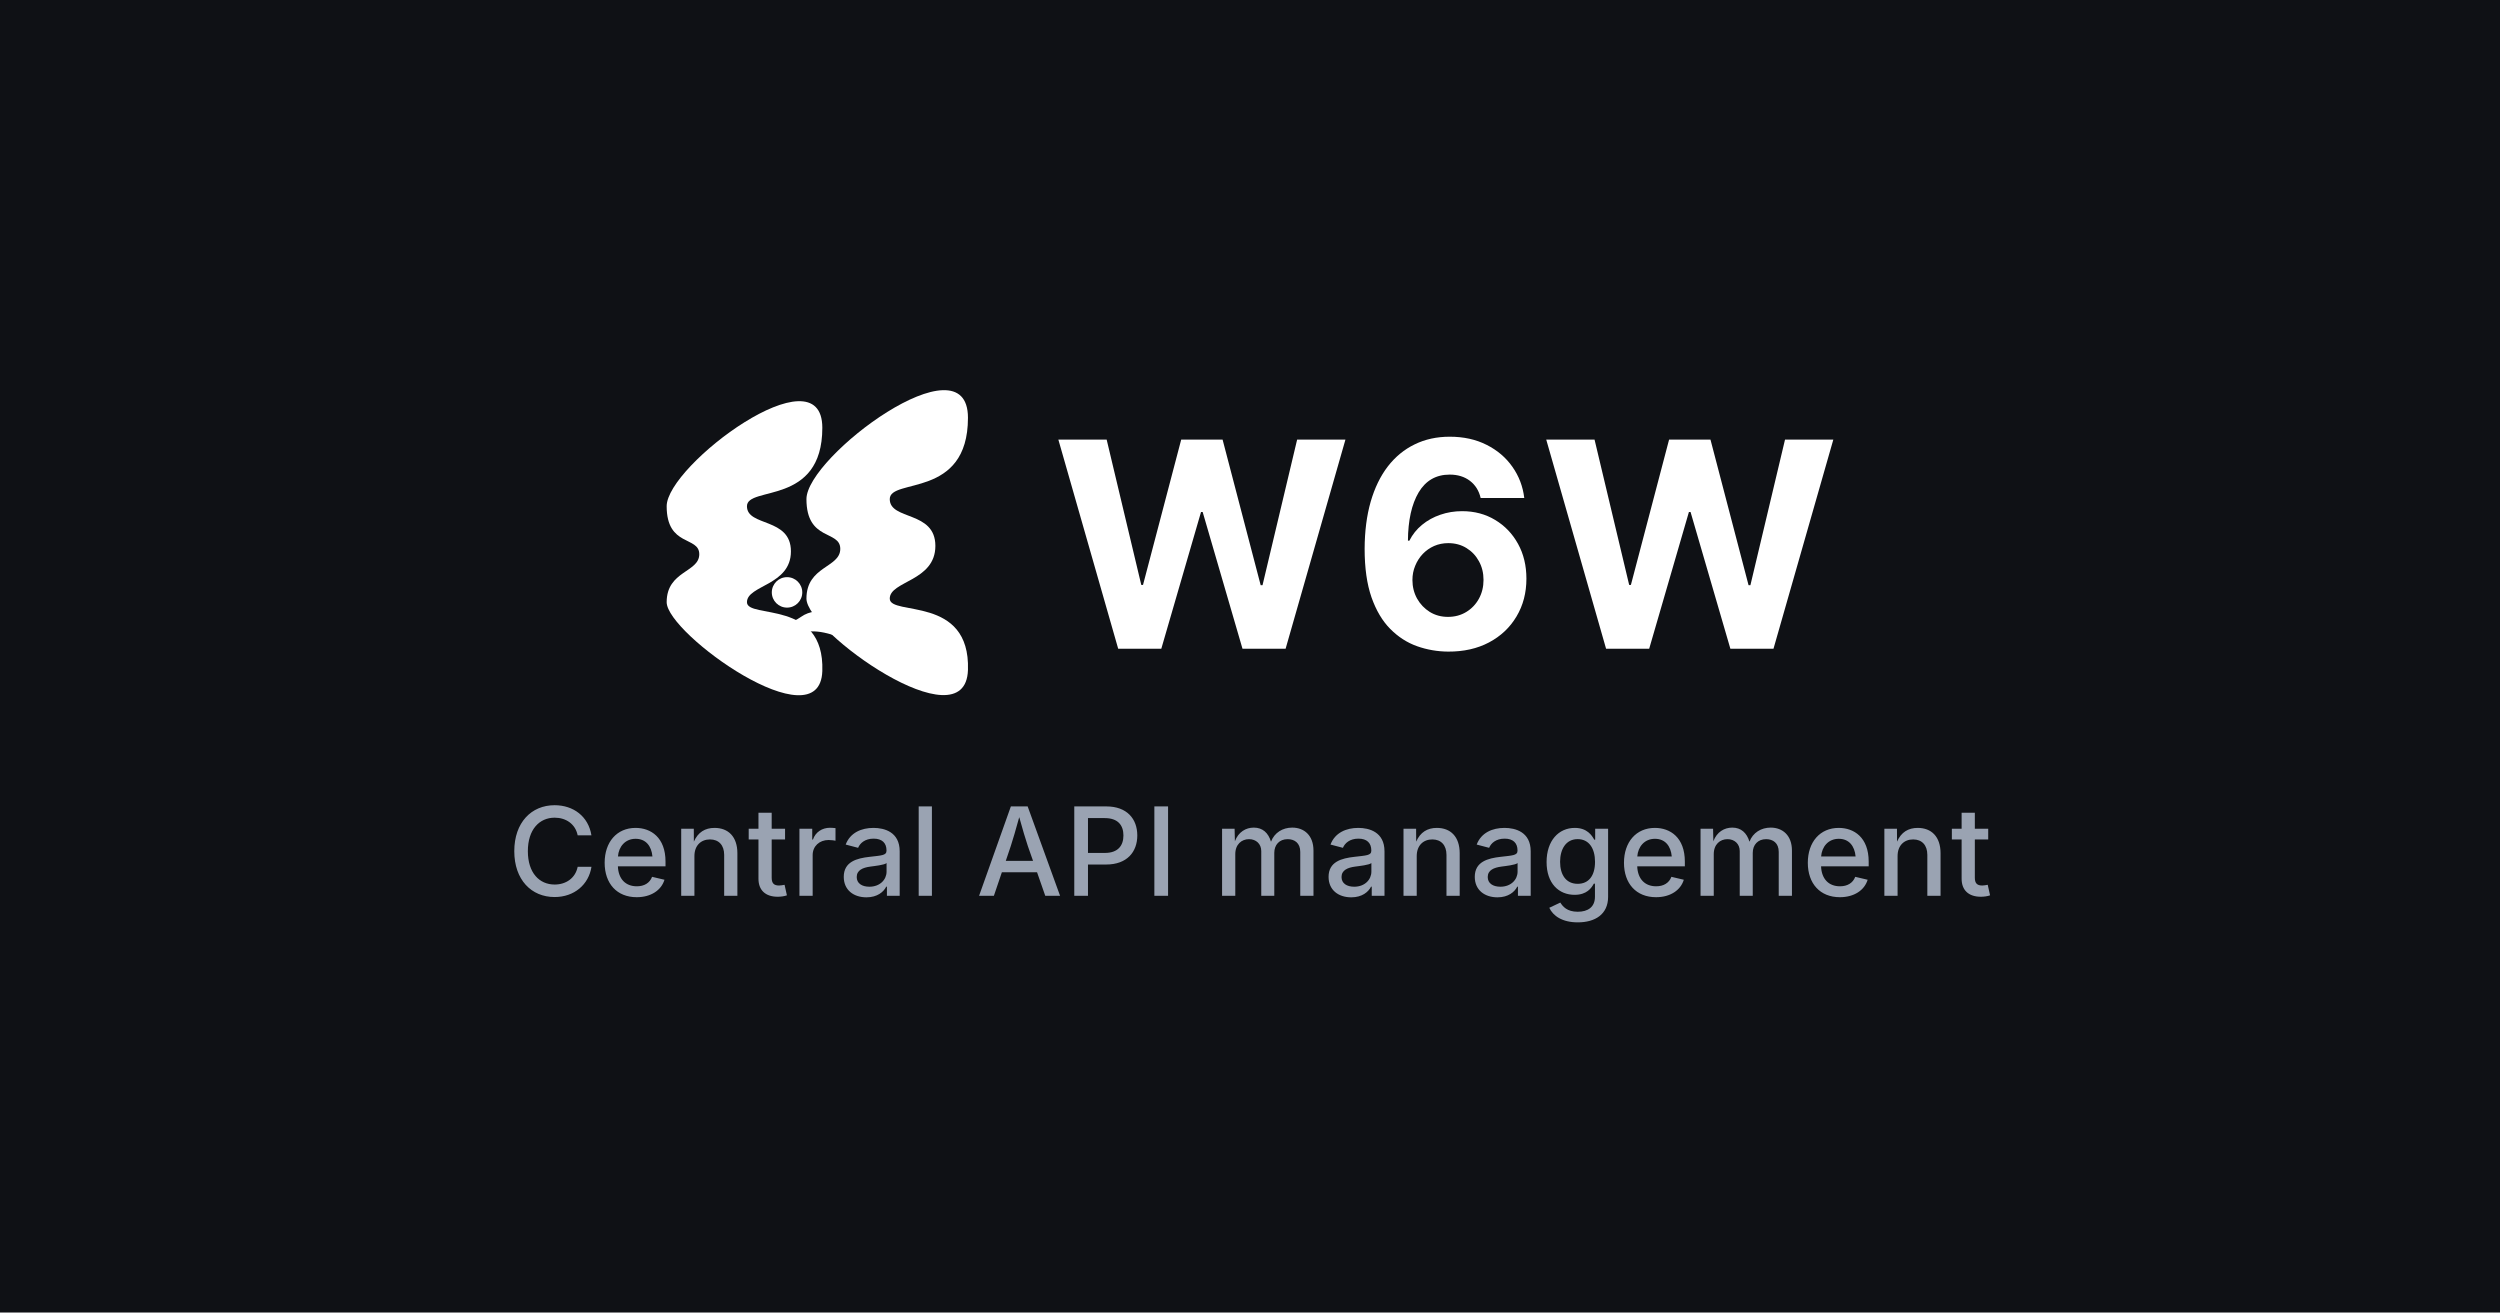
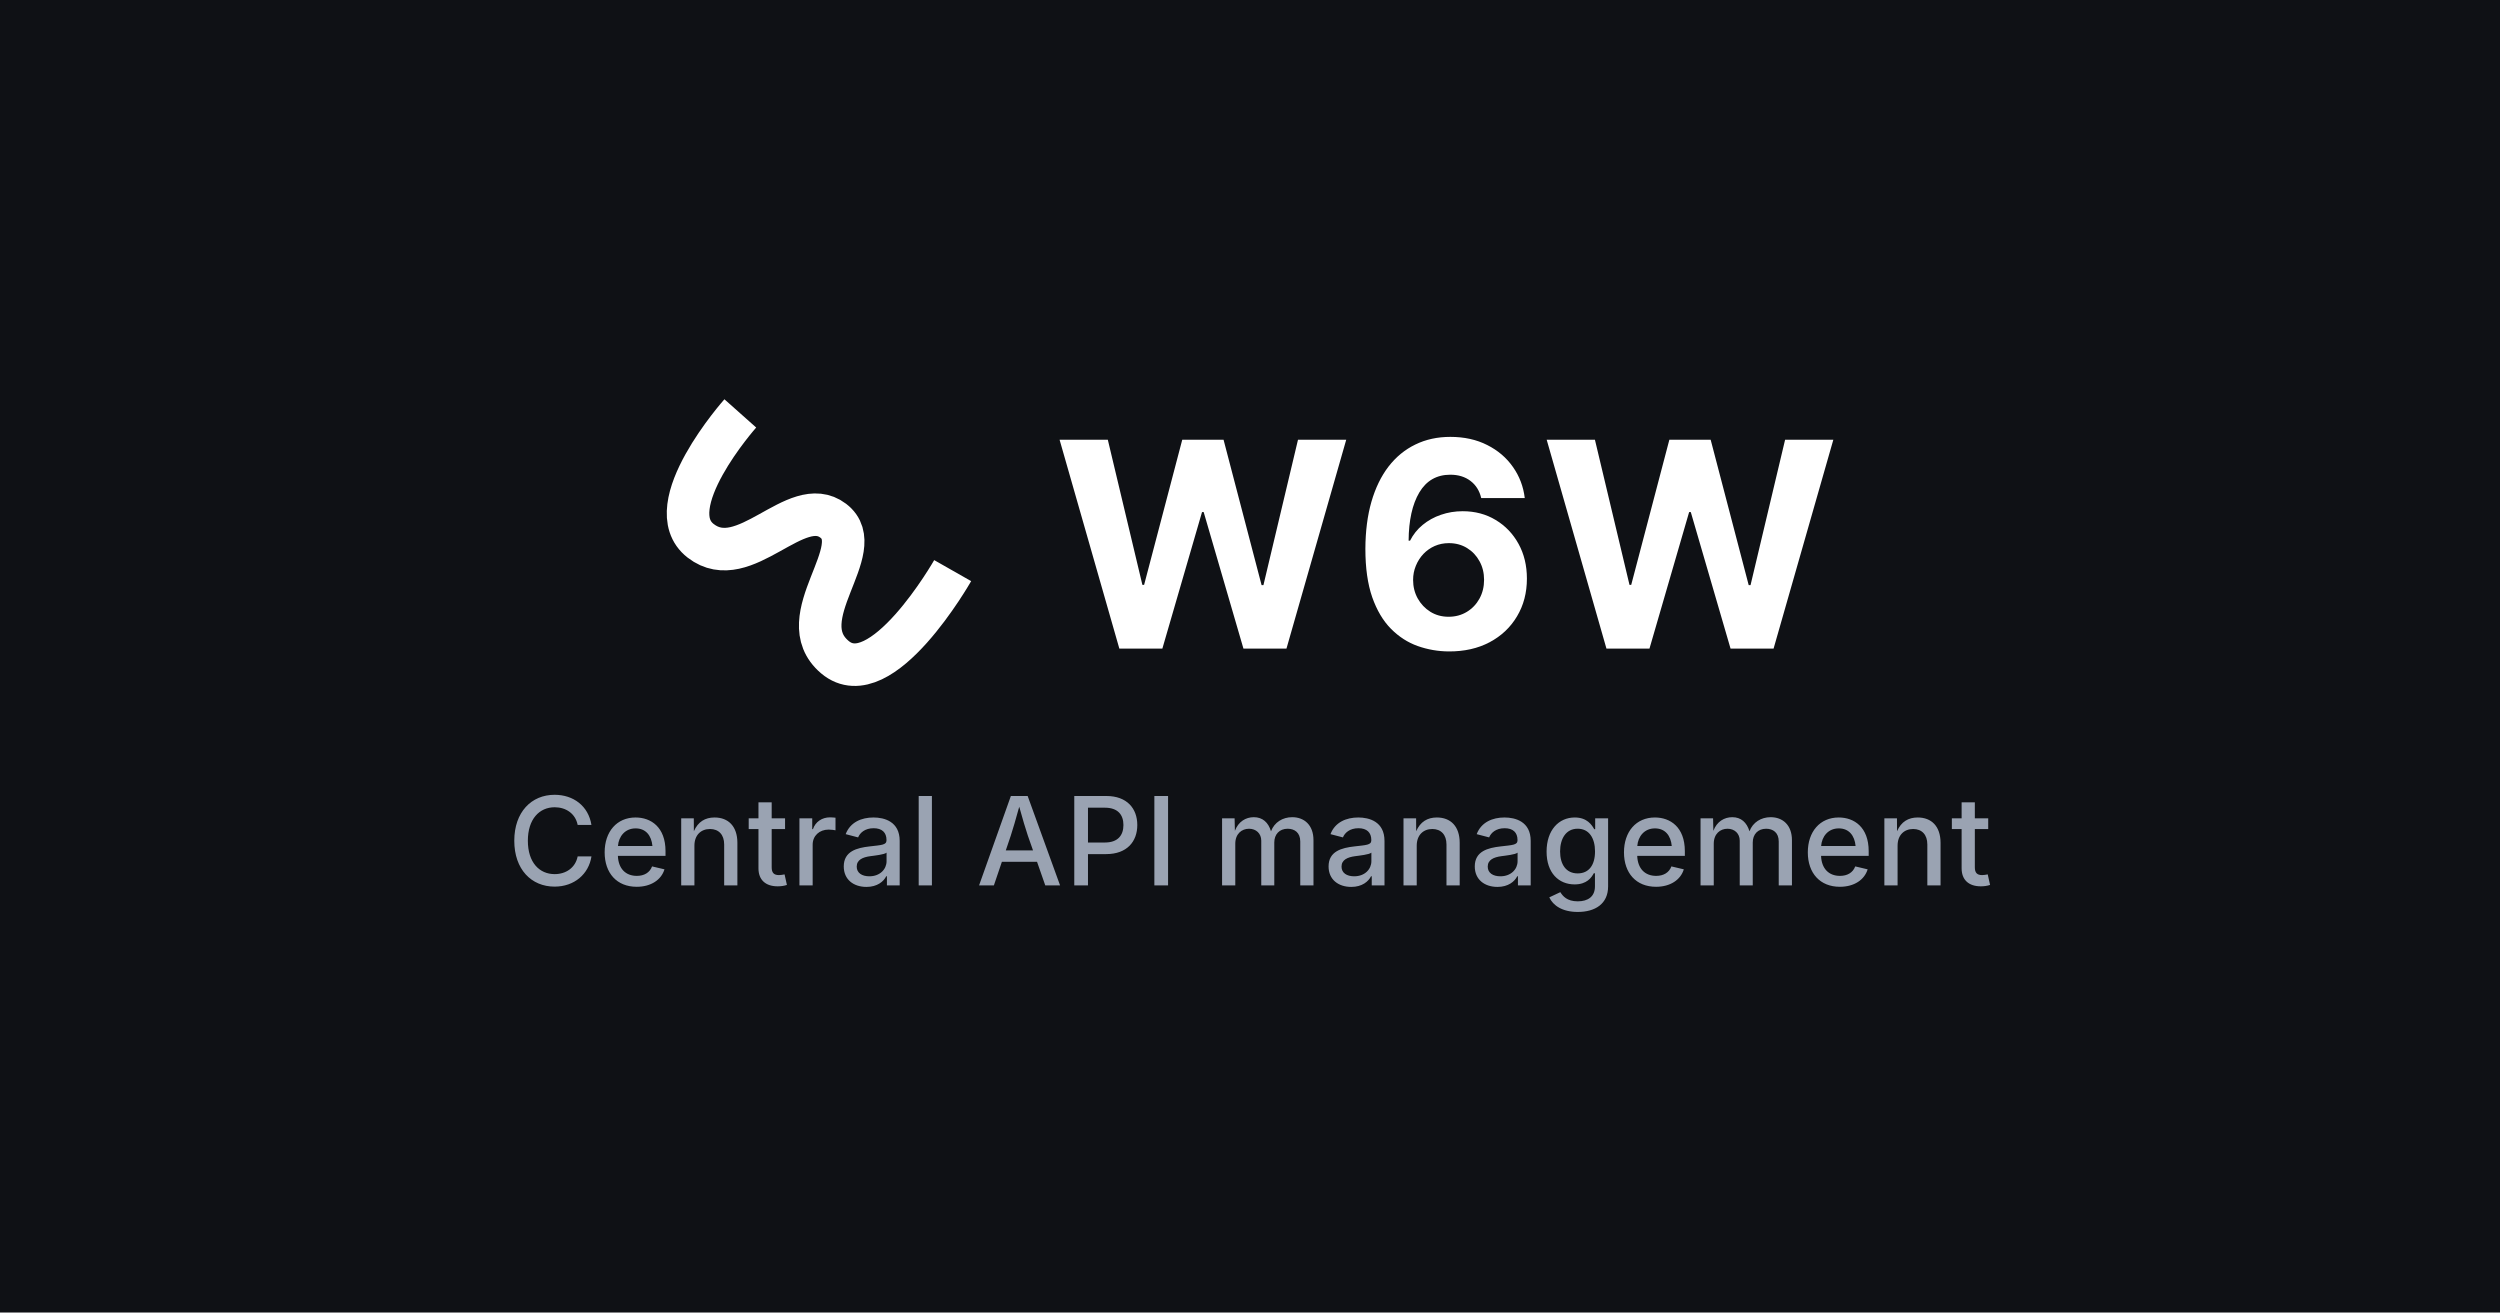
<svg xmlns="http://www.w3.org/2000/svg" viewBox="0 0 1200 630" width="1200" height="630" role="img" aria-label="w6w">
  <rect width="1200" height="630" fill="#0F1115" />
-   <g transform="translate(320,187.2816) scale(0.308959)">
-     <g fill="#FFFFFF" transform="translate(-67.9016,-105.2733)">
-       <path d="M67.902 285.578C67.902 221.946 309.731 41.895 309.731 163.736C309.731 285.578 192.642 253.401 192.642 285.578C192.642 317.756 260.944 302.571 260.944 355.719C260.944 408.866 192.642 408.092 192.642 434.691C192.642 461.291 313.345 429.113 309.731 541.555C306.117 653.996 67.902 483.707 67.902 434.691C67.902 385.676 118.558 388.62 118.558 360.135C118.558 331.65 67.902 349.211 67.902 285.578Z" />
-       <path d="M285.062 274.496C285.062 208.51 535.993 21.8 535.993 148.148C535.994 274.496 414.498 241.128 414.498 274.496C414.498 307.864 485.37 292.117 485.37 347.23C485.37 402.343 414.498 401.54 414.498 429.123C414.498 456.706 539.744 423.338 535.994 539.938C532.244 656.538 285.062 479.951 285.062 429.123C285.062 378.295 337.625 381.348 337.625 351.81C337.625 322.272 285.062 340.482 285.062 274.496Z" />
-       <path d="M234.531 558.572C237.269 552.545 239.524 545.907 241.709 539.122C233.666 532.149 218.055 522.708 190.113 509.939C92.199 465.197 222.859 495.35 276.679 457.416C330.5 419.482 424.848 523.233 337.308 489.514C263.377 461.036 253.58 502.259 241.709 539.122C261.851 556.585 234.531 558.572 234.531 558.572Z" />
-       <circle cx="254.91" cy="419.441" r="23.668" />
-       <path d="M769.397 507L676.41 182.021H751.466L805.259 407.824H807.957L867.304 182.021H931.57L990.758 408.3H993.614L1047.41 182.021H1122.46L1029.48 507H962.512L900.627 294.526H898.088L836.361 507H769.397ZM1282.06 511.443C1265.34 511.337 1249.21 508.534 1233.66 503.033C1218.21 497.532 1204.36 488.593 1192.08 476.216C1179.81 463.839 1170.08 447.442 1162.89 427.025C1155.8 406.608 1152.26 381.536 1152.26 351.81C1152.36 324.517 1155.48 300.132 1161.62 278.658C1167.86 257.077 1176.75 238.776 1188.28 223.754C1199.91 208.732 1213.82 197.307 1230.01 189.479C1246.19 181.545 1264.34 177.578 1284.44 177.578C1306.12 177.578 1325.27 181.809 1341.88 190.272C1358.49 198.629 1371.82 210.002 1381.87 224.389C1392.02 238.776 1398.16 254.908 1400.27 272.786H1332.52C1329.87 261.467 1324.32 252.581 1315.86 246.128C1307.39 239.675 1296.92 236.448 1284.44 236.448C1263.28 236.448 1247.2 245.652 1236.2 264.059C1225.3 282.466 1219.75 307.485 1219.54 339.115H1221.76C1226.62 329.489 1233.18 321.29 1241.43 314.52C1249.79 307.643 1259.26 302.407 1269.84 298.81C1280.52 295.108 1291.79 293.256 1303.64 293.256C1322.89 293.256 1340.03 297.805 1355.05 306.903C1370.07 315.895 1381.92 328.272 1390.59 344.034C1399.27 359.797 1403.61 377.833 1403.61 398.145C1403.61 420.148 1398.48 439.719 1388.21 456.857C1378.06 473.994 1363.83 487.429 1345.53 497.162C1327.33 506.788 1306.18 511.549 1282.06 511.443ZM1281.74 457.491C1292.32 457.491 1301.79 454.953 1310.14 449.875C1318.5 444.797 1325.06 437.921 1329.82 429.246C1334.58 420.572 1336.96 410.839 1336.96 400.049C1336.96 389.258 1334.58 379.579 1329.82 371.01C1325.17 362.441 1318.71 355.618 1310.46 350.54C1302.21 345.462 1292.79 342.924 1282.22 342.924C1274.28 342.924 1266.93 344.405 1260.16 347.367C1253.49 350.329 1247.62 354.454 1242.55 359.744C1237.57 365.033 1233.66 371.169 1230.8 378.151C1227.95 385.027 1226.52 392.379 1226.52 400.207C1226.52 410.68 1228.9 420.254 1233.66 428.929C1238.53 437.603 1245.08 444.532 1253.34 449.716C1261.69 454.9 1271.16 457.491 1281.74 457.491ZM1527.38 507L1434.39 182.021H1509.45L1563.24 407.824H1565.94L1625.28 182.021H1689.55L1748.74 408.3H1751.59L1805.39 182.021H1880.44L1787.46 507H1720.49L1658.61 294.526H1656.07L1594.34 507H1527.38Z" />
+   <g transform="translate(320,191.6729) scale(0.308466)">
+     <g transform="translate(-65.0049,-119.1304)">
+       <g transform="translate(301.9891,342.2575) scale(0.5655947) translate(-545,-496.5)" fill="none" stroke="#FFFFFF" stroke-width="117">
+         <path d="M912.877 573.286C912.877 573.286 716.083 919.142 588.645 811.214C461.206 703.287 686.341 513.766 584.274 436.026C482.206 358.287 339.706 584.287 219.595 491.326C99.484 398.365 328.592 140.757 328.592 140.757" />
+       </g>
+       <path fill="#FFFFFF" d="M769.397 507L676.41 182.021H751.466L805.259 407.824H807.957L867.304 182.021H931.57L990.758 408.3H993.614L1047.41 182.021H1122.46L1029.48 507H962.512L900.627 294.526H898.088L836.361 507H769.397ZM1282.06 511.443C1265.34 511.337 1249.21 508.534 1233.66 503.033C1218.21 497.532 1204.36 488.593 1192.08 476.216C1179.81 463.839 1170.08 447.442 1162.89 427.025C1155.8 406.608 1152.26 381.536 1152.26 351.81C1152.36 324.517 1155.48 300.132 1161.62 278.658C1167.86 257.077 1176.75 238.776 1188.28 223.754C1199.91 208.732 1213.82 197.307 1230.01 189.479C1246.19 181.545 1264.34 177.578 1284.44 177.578C1306.12 177.578 1325.27 181.809 1341.88 190.272C1358.49 198.629 1371.82 210.002 1381.87 224.389C1392.02 238.776 1398.16 254.908 1400.27 272.786H1332.52C1329.87 261.467 1324.32 252.581 1315.86 246.128C1307.39 239.675 1296.92 236.448 1284.44 236.448C1263.28 236.448 1247.2 245.652 1236.2 264.059C1225.3 282.466 1219.75 307.485 1219.54 339.115H1221.76C1226.62 329.489 1233.18 321.29 1241.43 314.52C1249.79 307.643 1259.26 302.407 1269.84 298.81C1280.52 295.108 1291.79 293.256 1303.64 293.256C1322.89 293.256 1340.03 297.805 1355.05 306.903C1370.07 315.895 1381.92 328.272 1390.59 344.034C1399.27 359.797 1403.61 377.833 1403.61 398.145C1403.61 420.148 1398.48 439.719 1388.21 456.857C1378.06 473.994 1363.83 487.429 1345.53 497.162C1327.33 506.788 1306.18 511.549 1282.06 511.443ZM1281.74 457.491C1292.32 457.491 1301.79 454.953 1310.14 449.875C1318.5 444.797 1325.06 437.921 1329.82 429.246C1334.58 420.572 1336.96 410.839 1336.96 400.049C1336.96 389.258 1334.58 379.579 1329.82 371.01C1325.17 362.441 1318.71 355.618 1310.46 350.54C1302.21 345.462 1292.79 342.924 1282.22 342.924C1274.28 342.924 1266.93 344.405 1260.16 347.367C1253.49 350.329 1247.62 354.454 1242.55 359.744C1237.57 365.033 1233.66 371.169 1230.8 378.151C1227.95 385.027 1226.52 392.379 1226.52 400.207C1226.52 410.68 1228.9 420.254 1233.66 428.929C1238.53 437.603 1245.08 444.532 1253.34 449.716C1261.69 454.9 1271.16 457.491 1281.74 457.491ZM1527.38 507L1434.39 182.021H1509.45L1563.24 407.824H1565.94L1625.28 182.021H1689.55L1748.74 408.3H1751.59L1805.39 182.021H1880.44L1787.46 507H1720.49L1658.61 294.526H1656.07L1594.34 507H1527.38Z" />
    </g>
  </g>
-   <text x="600" y="430" text-anchor="middle" fill="#9AA3B2" font-family="Inter, 'Liberation Sans', Arial, Helvetica, sans-serif" font-size="59" font-weight="500" letter-spacing="0.01em">Central API management</text>
+   <text x="600" y="425" text-anchor="middle" fill="#9AA3B2" font-family="Inter, 'Liberation Sans', Arial, Helvetica, sans-serif" font-size="59" font-weight="500" letter-spacing="0.01em">Central API management</text>
</svg>
